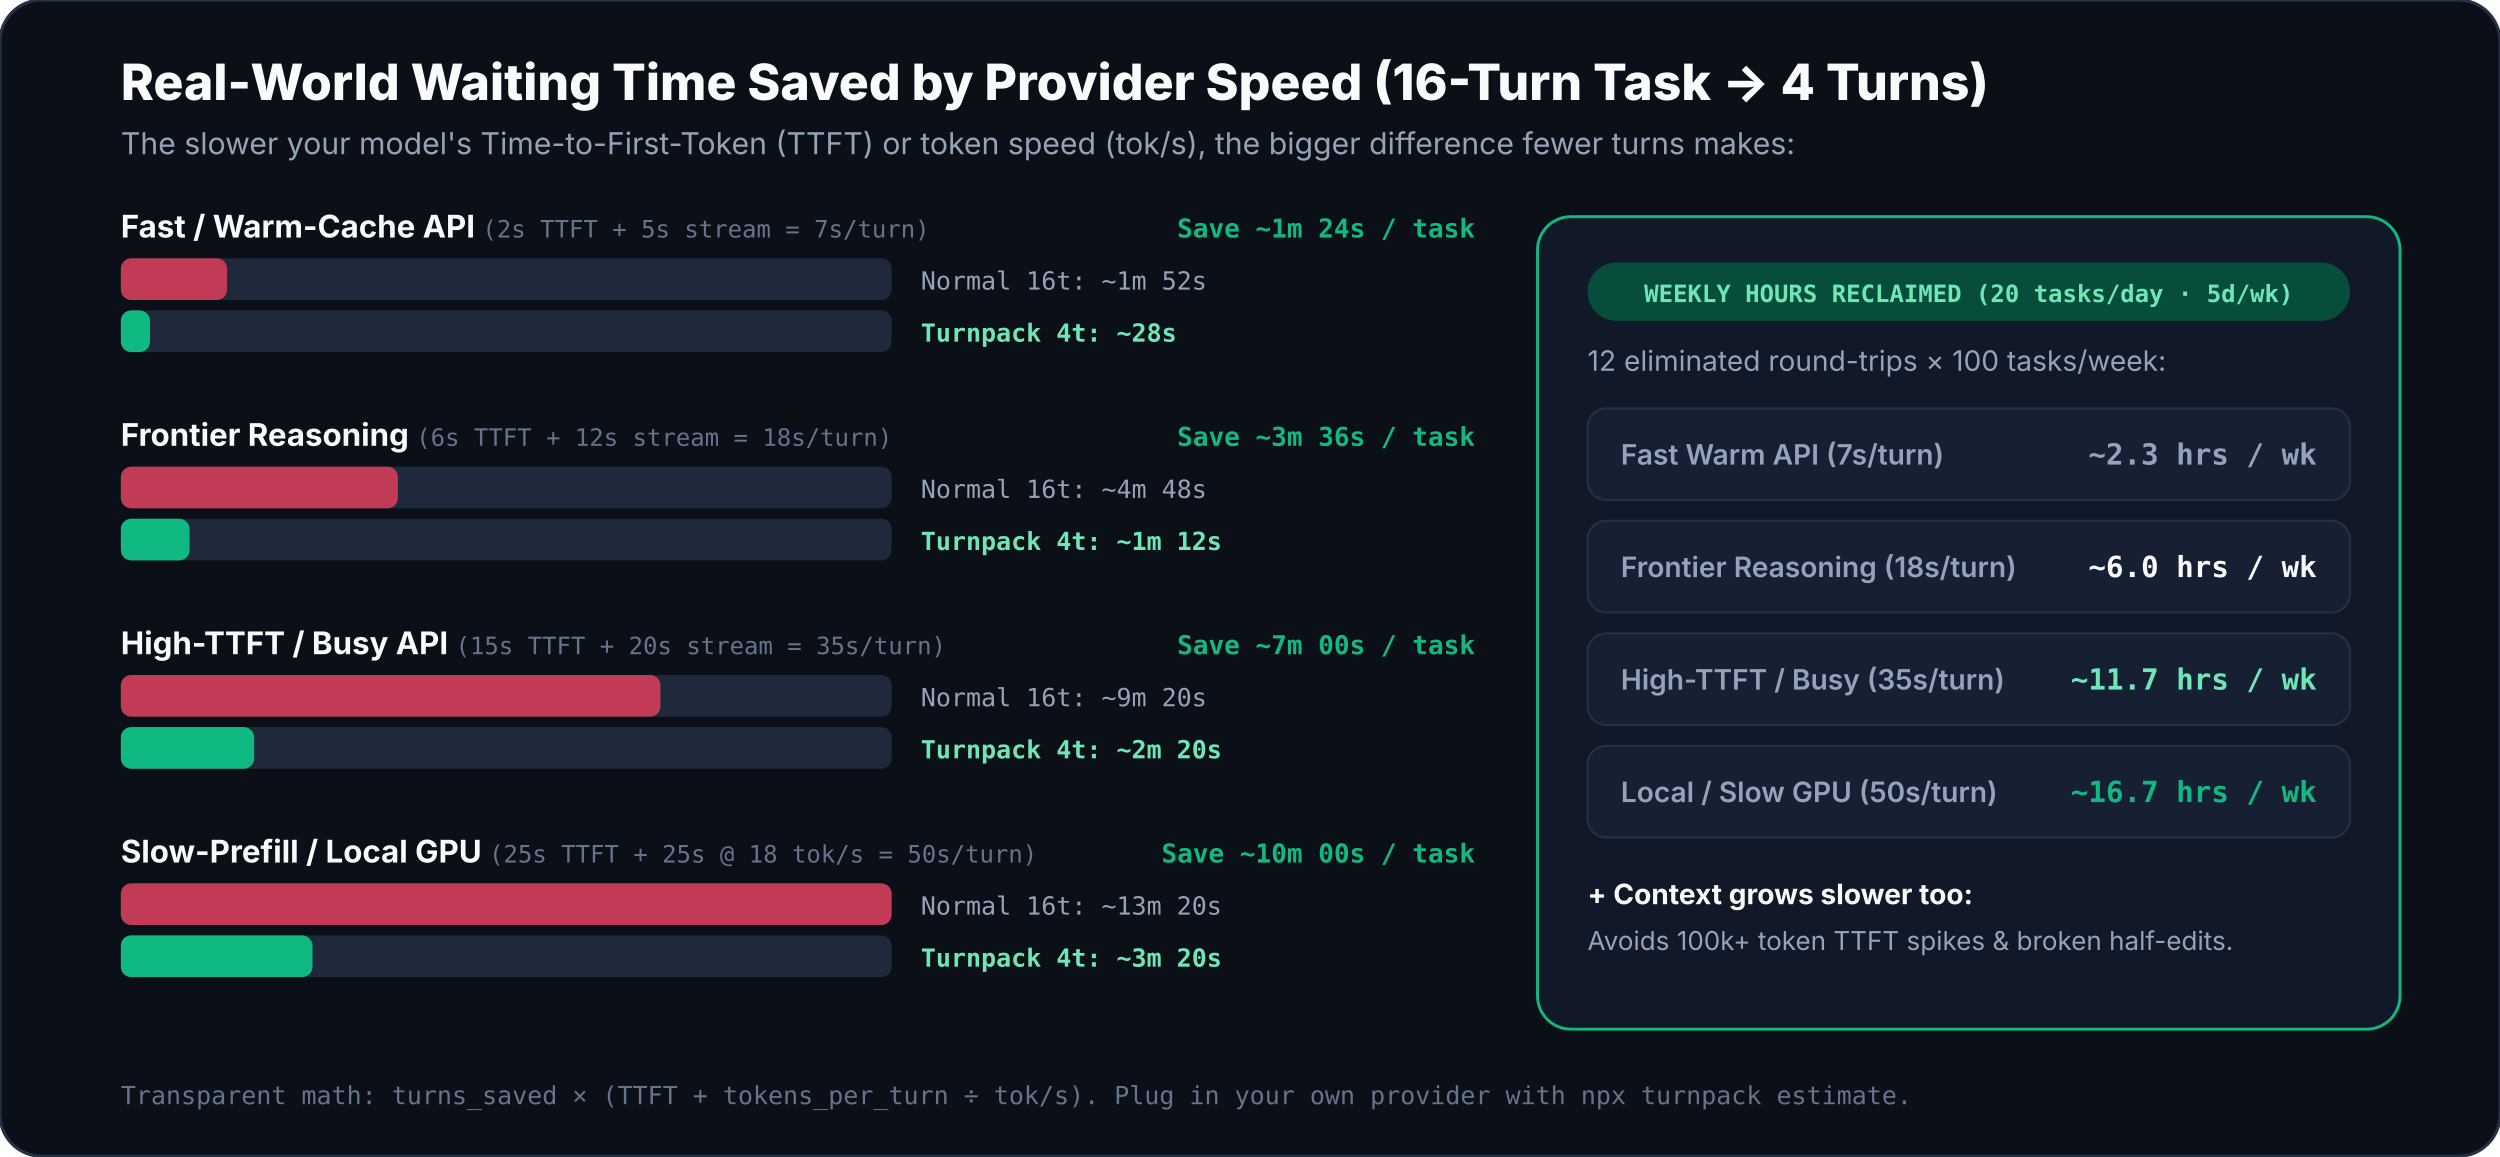
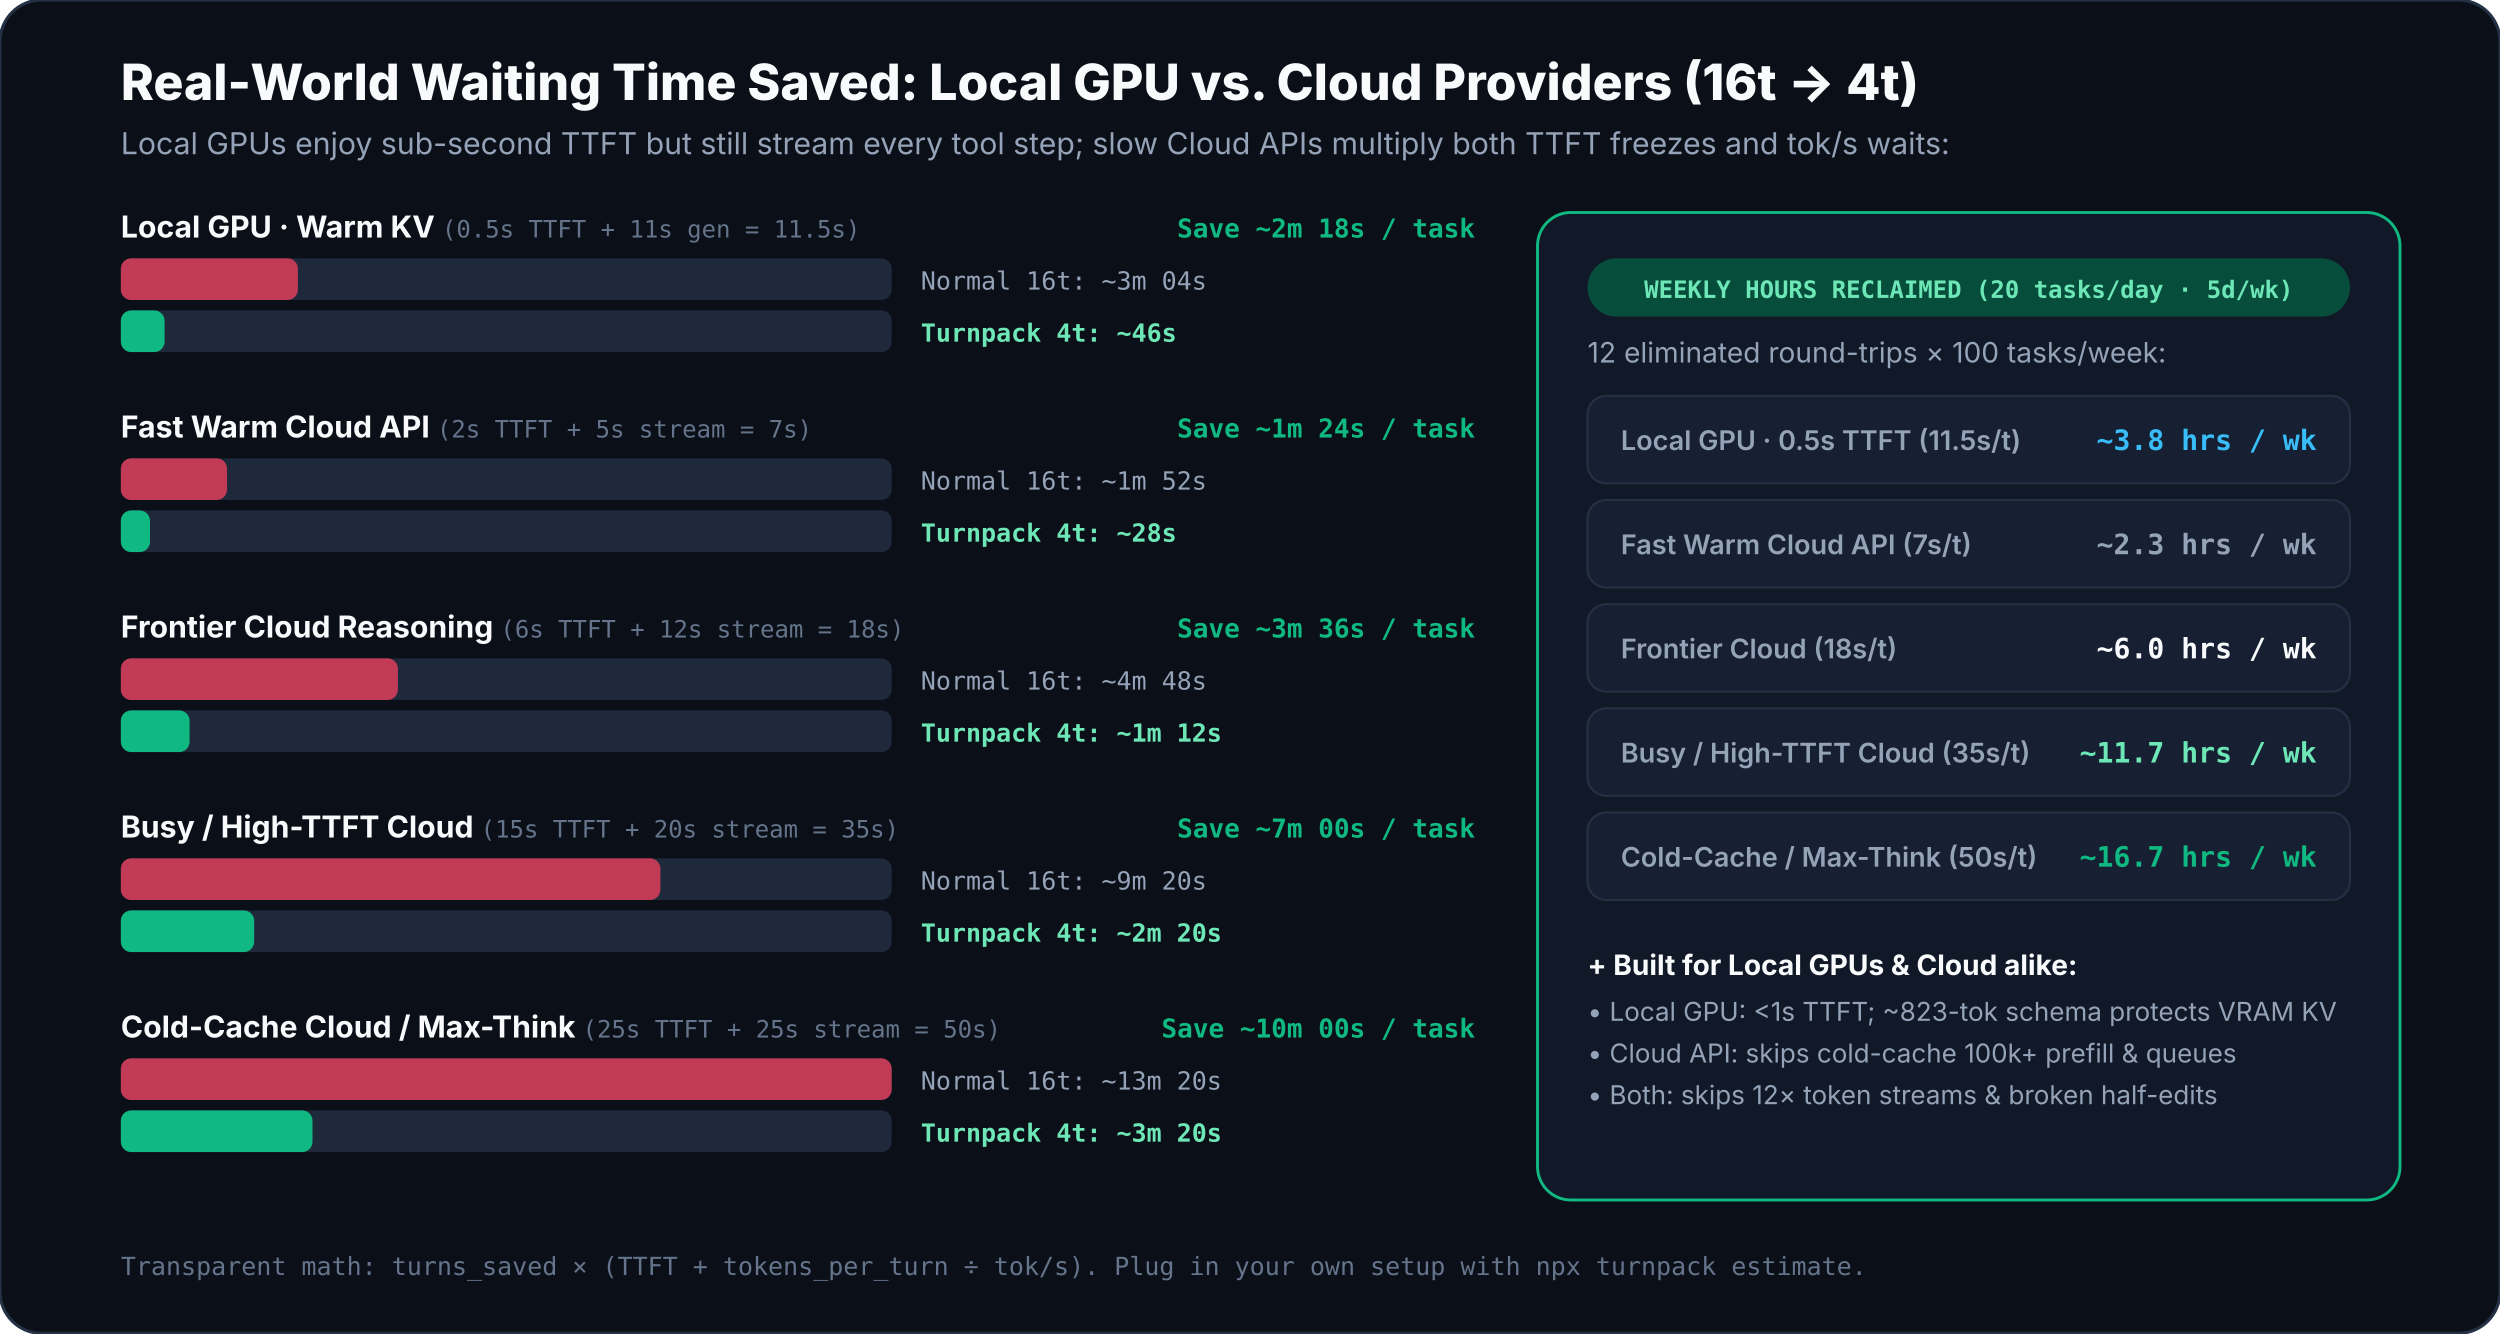
- <svg xmlns="http://www.w3.org/2000/svg" viewBox="0 0 1200 555" width="1200" height="555" role="img" aria-label="Time saved by provider TTFT and token speed">
-   <rect width="1200" height="555" rx="20" fill="#0B0F17" stroke="#243044" stroke-width="1.5" />
-   <text x="58" y="48" fill="#F8FAFC" font-family="Inter, -apple-system, BlinkMacSystemFont, 'Segoe UI', Roboto, sans-serif" font-size="24" font-weight="800">Real-World Waiting Time Saved by Provider Speed (16-Turn Task → 4 Turns)</text>
-   <text x="58" y="74" fill="#94A3B8" font-family="Inter, -apple-system, BlinkMacSystemFont, 'Segoe UI', Roboto, sans-serif" font-size="14.5">The slower your model's Time-to-First-Token (TTFT) or token speed (tok/s), the bigger difference fewer turns makes:</text>
-   <text x="58" y="114" fill="#F8FAFC" font-family="Inter, -apple-system, BlinkMacSystemFont, 'Segoe UI', Roboto, sans-serif" font-size="15" font-weight="700">Fast / Warm-Cache API <tspan fill="#64748B" font-family="ui-monospace, SFMono-Regular, Menlo, Consolas, monospace" font-size="11.5" font-weight="500">(2s TTFT + 5s stream = 7s/turn)</tspan>
+ <svg xmlns="http://www.w3.org/2000/svg" viewBox="0 0 1200 640" width="1200" height="640" role="img" aria-label="Time saved across Local GPU warm KV cache and Cloud TTFT speeds">
+   <rect width="1200" height="640" rx="20" fill="#0B0F17" stroke="#243044" stroke-width="1.5" />
+   <text x="58" y="48" fill="#F8FAFC" font-family="Inter, -apple-system, BlinkMacSystemFont, 'Segoe UI', Roboto, sans-serif" font-size="24" font-weight="800">Real-World Waiting Time Saved: Local GPU vs. Cloud Providers (16t → 4t)</text>
+   <text x="58" y="74" fill="#94A3B8" font-family="Inter, -apple-system, BlinkMacSystemFont, 'Segoe UI', Roboto, sans-serif" font-size="14.5">Local GPUs enjoy sub-second TTFT but still stream every tool step; slow Cloud APIs multiply both TTFT freezes and tok/s waits:</text>
+   <text x="58" y="114" fill="#F8FAFC" font-family="Inter, -apple-system, BlinkMacSystemFont, 'Segoe UI', Roboto, sans-serif" font-size="14.5" font-weight="700">Local GPU · Warm KV <tspan fill="#64748B" font-family="ui-monospace, SFMono-Regular, Menlo, Consolas, monospace" font-size="11.5" font-weight="500">(0.5s TTFT + 11s gen = 11.5s)</tspan>
  </text>
-   <text x="708" y="114" text-anchor="end" fill="#10B981" font-family="ui-monospace, SFMono-Regular, Menlo, Consolas, monospace" font-size="12.5" font-weight="700">Save ~1m 24s / task</text>
+   <text x="708" y="114" text-anchor="end" fill="#10B981" font-family="ui-monospace, SFMono-Regular, Menlo, Consolas, monospace" font-size="12.5" font-weight="700">Save ~2m 18s / task</text>
  <rect x="58" y="124" width="370" height="20" rx="5" fill="#1E293B" />
-   <rect x="58" y="124" width="51" height="20" rx="5" fill="#F43F5E" opacity="0.76" />
-   <text x="442" y="139" fill="#94A3B8" font-family="ui-monospace, SFMono-Regular, Menlo, Consolas, monospace" font-size="12">Normal 16t: ~1m 52s</text>
+   <rect x="58" y="124" width="85" height="20" rx="5" fill="#F43F5E" opacity="0.76" />
+   <text x="442" y="139" fill="#94A3B8" font-family="ui-monospace, SFMono-Regular, Menlo, Consolas, monospace" font-size="12">Normal 16t: ~3m 04s</text>
  <rect x="58" y="149" width="370" height="20" rx="5" fill="#1E293B" />
-   <rect x="58" y="149" width="14" height="20" rx="5" fill="#10B981" />
-   <text x="442" y="164" fill="#6EE7B7" font-family="ui-monospace, SFMono-Regular, Menlo, Consolas, monospace" font-size="12" font-weight="700">Turnpack 4t: ~28s</text>
-   <text x="58" y="214" fill="#F8FAFC" font-family="Inter, -apple-system, BlinkMacSystemFont, 'Segoe UI', Roboto, sans-serif" font-size="15" font-weight="700">Frontier Reasoning <tspan fill="#64748B" font-family="ui-monospace, SFMono-Regular, Menlo, Consolas, monospace" font-size="11.5" font-weight="500">(6s TTFT + 12s stream = 18s/turn)</tspan>
+   <rect x="58" y="149" width="21" height="20" rx="5" fill="#10B981" />
+   <text x="442" y="164" fill="#6EE7B7" font-family="ui-monospace, SFMono-Regular, Menlo, Consolas, monospace" font-size="12" font-weight="700">Turnpack 4t: ~46s</text>
+   <text x="58" y="210" fill="#F8FAFC" font-family="Inter, -apple-system, BlinkMacSystemFont, 'Segoe UI', Roboto, sans-serif" font-size="14.5" font-weight="700">Fast Warm Cloud API <tspan fill="#64748B" font-family="ui-monospace, SFMono-Regular, Menlo, Consolas, monospace" font-size="11.5" font-weight="500">(2s TTFT + 5s stream = 7s)</tspan>
  </text>
-   <text x="708" y="214" text-anchor="end" fill="#10B981" font-family="ui-monospace, SFMono-Regular, Menlo, Consolas, monospace" font-size="12.5" font-weight="700">Save ~3m 36s / task</text>
-   <rect x="58" y="224" width="370" height="20" rx="5" fill="#1E293B" />
-   <rect x="58" y="224" width="133" height="20" rx="5" fill="#F43F5E" opacity="0.76" />
-   <text x="442" y="239" fill="#94A3B8" font-family="ui-monospace, SFMono-Regular, Menlo, Consolas, monospace" font-size="12">Normal 16t: ~4m 48s</text>
-   <rect x="58" y="249" width="370" height="20" rx="5" fill="#1E293B" />
-   <rect x="58" y="249" width="33" height="20" rx="5" fill="#10B981" />
-   <text x="442" y="264" fill="#6EE7B7" font-family="ui-monospace, SFMono-Regular, Menlo, Consolas, monospace" font-size="12" font-weight="700">Turnpack 4t: ~1m 12s</text>
-   <text x="58" y="314" fill="#F8FAFC" font-family="Inter, -apple-system, BlinkMacSystemFont, 'Segoe UI', Roboto, sans-serif" font-size="15" font-weight="700">High-TTFT / Busy API <tspan fill="#64748B" font-family="ui-monospace, SFMono-Regular, Menlo, Consolas, monospace" font-size="11.5" font-weight="500">(15s TTFT + 20s stream = 35s/turn)</tspan>
+   <text x="708" y="210" text-anchor="end" fill="#10B981" font-family="ui-monospace, SFMono-Regular, Menlo, Consolas, monospace" font-size="12.5" font-weight="700">Save ~1m 24s / task</text>
+   <rect x="58" y="220" width="370" height="20" rx="5" fill="#1E293B" />
+   <rect x="58" y="220" width="51" height="20" rx="5" fill="#F43F5E" opacity="0.76" />
+   <text x="442" y="235" fill="#94A3B8" font-family="ui-monospace, SFMono-Regular, Menlo, Consolas, monospace" font-size="12">Normal 16t: ~1m 52s</text>
+   <rect x="58" y="245" width="370" height="20" rx="5" fill="#1E293B" />
+   <rect x="58" y="245" width="14" height="20" rx="5" fill="#10B981" />
+   <text x="442" y="260" fill="#6EE7B7" font-family="ui-monospace, SFMono-Regular, Menlo, Consolas, monospace" font-size="12" font-weight="700">Turnpack 4t: ~28s</text>
+   <text x="58" y="306" fill="#F8FAFC" font-family="Inter, -apple-system, BlinkMacSystemFont, 'Segoe UI', Roboto, sans-serif" font-size="14.5" font-weight="700">Frontier Cloud Reasoning <tspan fill="#64748B" font-family="ui-monospace, SFMono-Regular, Menlo, Consolas, monospace" font-size="11.5" font-weight="500">(6s TTFT + 12s stream = 18s)</tspan>
  </text>
-   <text x="708" y="314" text-anchor="end" fill="#10B981" font-family="ui-monospace, SFMono-Regular, Menlo, Consolas, monospace" font-size="12.5" font-weight="700">Save ~7m 00s / task</text>
-   <rect x="58" y="324" width="370" height="20" rx="5" fill="#1E293B" />
-   <rect x="58" y="324" width="259" height="20" rx="5" fill="#F43F5E" opacity="0.76" />
-   <text x="442" y="339" fill="#94A3B8" font-family="ui-monospace, SFMono-Regular, Menlo, Consolas, monospace" font-size="12">Normal 16t: ~9m 20s</text>
-   <rect x="58" y="349" width="370" height="20" rx="5" fill="#1E293B" />
-   <rect x="58" y="349" width="64" height="20" rx="5" fill="#10B981" />
-   <text x="442" y="364" fill="#6EE7B7" font-family="ui-monospace, SFMono-Regular, Menlo, Consolas, monospace" font-size="12" font-weight="700">Turnpack 4t: ~2m 20s</text>
-   <text x="58" y="414" fill="#F8FAFC" font-family="Inter, -apple-system, BlinkMacSystemFont, 'Segoe UI', Roboto, sans-serif" font-size="15" font-weight="700">Slow-Prefill / Local GPU <tspan fill="#64748B" font-family="ui-monospace, SFMono-Regular, Menlo, Consolas, monospace" font-size="11.5" font-weight="500">(25s TTFT + 25s @ 18 tok/s = 50s/turn)</tspan>
+   <text x="708" y="306" text-anchor="end" fill="#10B981" font-family="ui-monospace, SFMono-Regular, Menlo, Consolas, monospace" font-size="12.5" font-weight="700">Save ~3m 36s / task</text>
+   <rect x="58" y="316" width="370" height="20" rx="5" fill="#1E293B" />
+   <rect x="58" y="316" width="133" height="20" rx="5" fill="#F43F5E" opacity="0.76" />
+   <text x="442" y="331" fill="#94A3B8" font-family="ui-monospace, SFMono-Regular, Menlo, Consolas, monospace" font-size="12">Normal 16t: ~4m 48s</text>
+   <rect x="58" y="341" width="370" height="20" rx="5" fill="#1E293B" />
+   <rect x="58" y="341" width="33" height="20" rx="5" fill="#10B981" />
+   <text x="442" y="356" fill="#6EE7B7" font-family="ui-monospace, SFMono-Regular, Menlo, Consolas, monospace" font-size="12" font-weight="700">Turnpack 4t: ~1m 12s</text>
+   <text x="58" y="402" fill="#F8FAFC" font-family="Inter, -apple-system, BlinkMacSystemFont, 'Segoe UI', Roboto, sans-serif" font-size="14.5" font-weight="700">Busy / High-TTFT Cloud <tspan fill="#64748B" font-family="ui-monospace, SFMono-Regular, Menlo, Consolas, monospace" font-size="11.5" font-weight="500">(15s TTFT + 20s stream = 35s)</tspan>
  </text>
-   <text x="708" y="414" text-anchor="end" fill="#10B981" font-family="ui-monospace, SFMono-Regular, Menlo, Consolas, monospace" font-size="12.5" font-weight="700">Save ~10m 00s / task</text>
-   <rect x="58" y="424" width="370" height="20" rx="5" fill="#1E293B" />
-   <rect x="58" y="424" width="370" height="20" rx="5" fill="#F43F5E" opacity="0.76" />
-   <text x="442" y="439" fill="#94A3B8" font-family="ui-monospace, SFMono-Regular, Menlo, Consolas, monospace" font-size="12">Normal 16t: ~13m 20s</text>
-   <rect x="58" y="449" width="370" height="20" rx="5" fill="#1E293B" />
-   <rect x="58" y="449" width="92" height="20" rx="5" fill="#10B981" />
-   <text x="442" y="464" fill="#6EE7B7" font-family="ui-monospace, SFMono-Regular, Menlo, Consolas, monospace" font-size="12" font-weight="700">Turnpack 4t: ~3m 20s</text>
-   <rect x="738" y="104" width="414" height="390" rx="16" fill="#111827" stroke="#10B981" stroke-width="1.4" />
-   <rect x="762" y="126" width="366" height="28" rx="14" fill="#064E3B" />
-   <text x="945" y="145" text-anchor="middle" fill="#6EE7B7" font-family="ui-monospace, SFMono-Regular, Menlo, Consolas, monospace" font-size="11.5" font-weight="700">WEEKLY HOURS RECLAIMED (20 tasks/day · 5d/wk)</text>
-   <text x="762" y="178" fill="#94A3B8" font-family="Inter, -apple-system, BlinkMacSystemFont, 'Segoe UI', Roboto, sans-serif" font-size="13.5">12 eliminated round-trips × 100 tasks/week:</text>
-   <rect x="762" y="196" width="366" height="44" rx="9" fill="#162032" stroke="#243044" stroke-width="1" />
-   <text x="778" y="223" fill="#94A3B8" font-family="Inter, -apple-system, BlinkMacSystemFont, 'Segoe UI', Roboto, sans-serif" font-size="13.5" font-weight="600">Fast Warm API (7s/turn)</text>
-   <text x="1112" y="223" text-anchor="end" fill="#94A3B8" font-family="ui-monospace, SFMono-Regular, Menlo, Consolas, monospace" font-size="14" font-weight="700">~2.3 hrs / wk</text>
-   <rect x="762" y="250" width="366" height="44" rx="9" fill="#162032" stroke="#243044" stroke-width="1" />
-   <text x="778" y="277" fill="#94A3B8" font-family="Inter, -apple-system, BlinkMacSystemFont, 'Segoe UI', Roboto, sans-serif" font-size="13.5" font-weight="600">Frontier Reasoning (18s/turn)</text>
-   <text x="1112" y="277" text-anchor="end" fill="#F8FAFC" font-family="ui-monospace, SFMono-Regular, Menlo, Consolas, monospace" font-size="14" font-weight="700">~6.0 hrs / wk</text>
-   <rect x="762" y="304" width="366" height="44" rx="9" fill="#162032" stroke="#243044" stroke-width="1" />
-   <text x="778" y="331" fill="#94A3B8" font-family="Inter, -apple-system, BlinkMacSystemFont, 'Segoe UI', Roboto, sans-serif" font-size="13.5" font-weight="600">High-TTFT / Busy (35s/turn)</text>
-   <text x="1112" y="331" text-anchor="end" fill="#6EE7B7" font-family="ui-monospace, SFMono-Regular, Menlo, Consolas, monospace" font-size="14" font-weight="700">~11.7 hrs / wk</text>
-   <rect x="762" y="358" width="366" height="44" rx="9" fill="#162032" stroke="#243044" stroke-width="1" />
-   <text x="778" y="385" fill="#94A3B8" font-family="Inter, -apple-system, BlinkMacSystemFont, 'Segoe UI', Roboto, sans-serif" font-size="13.5" font-weight="600">Local / Slow GPU (50s/turn)</text>
-   <text x="1112" y="385" text-anchor="end" fill="#10B981" font-family="ui-monospace, SFMono-Regular, Menlo, Consolas, monospace" font-size="14" font-weight="700">~16.7 hrs / wk</text>
-   <text x="762" y="434" fill="#F8FAFC" font-family="Inter, -apple-system, BlinkMacSystemFont, 'Segoe UI', Roboto, sans-serif" font-size="13.5" font-weight="700">+ Context grows slower too:</text>
-   <text x="762" y="456" fill="#94A3B8" font-family="Inter, -apple-system, BlinkMacSystemFont, 'Segoe UI', Roboto, sans-serif" font-size="12.5">Avoids 100k+ token TTFT spikes &amp; broken half-edits.</text>
-   <text x="58" y="530" fill="#64748B" font-family="ui-monospace, SFMono-Regular, Menlo, Consolas, monospace" font-size="12">Transparent math: turns_saved × (TTFT + tokens_per_turn ÷ tok/s). Plug in your own provider with npx turnpack estimate.</text>
+   <text x="708" y="402" text-anchor="end" fill="#10B981" font-family="ui-monospace, SFMono-Regular, Menlo, Consolas, monospace" font-size="12.5" font-weight="700">Save ~7m 00s / task</text>
+   <rect x="58" y="412" width="370" height="20" rx="5" fill="#1E293B" />
+   <rect x="58" y="412" width="259" height="20" rx="5" fill="#F43F5E" opacity="0.76" />
+   <text x="442" y="427" fill="#94A3B8" font-family="ui-monospace, SFMono-Regular, Menlo, Consolas, monospace" font-size="12">Normal 16t: ~9m 20s</text>
+   <rect x="58" y="437" width="370" height="20" rx="5" fill="#1E293B" />
+   <rect x="58" y="437" width="64" height="20" rx="5" fill="#10B981" />
+   <text x="442" y="452" fill="#6EE7B7" font-family="ui-monospace, SFMono-Regular, Menlo, Consolas, monospace" font-size="12" font-weight="700">Turnpack 4t: ~2m 20s</text>
+   <text x="58" y="498" fill="#F8FAFC" font-family="Inter, -apple-system, BlinkMacSystemFont, 'Segoe UI', Roboto, sans-serif" font-size="14.5" font-weight="700">Cold-Cache Cloud / Max-Think <tspan fill="#64748B" font-family="ui-monospace, SFMono-Regular, Menlo, Consolas, monospace" font-size="11.5" font-weight="500">(25s TTFT + 25s stream = 50s)</tspan>
+   </text>
+   <text x="708" y="498" text-anchor="end" fill="#10B981" font-family="ui-monospace, SFMono-Regular, Menlo, Consolas, monospace" font-size="12.5" font-weight="700">Save ~10m 00s / task</text>
+   <rect x="58" y="508" width="370" height="20" rx="5" fill="#1E293B" />
+   <rect x="58" y="508" width="370" height="20" rx="5" fill="#F43F5E" opacity="0.76" />
+   <text x="442" y="523" fill="#94A3B8" font-family="ui-monospace, SFMono-Regular, Menlo, Consolas, monospace" font-size="12">Normal 16t: ~13m 20s</text>
+   <rect x="58" y="533" width="370" height="20" rx="5" fill="#1E293B" />
+   <rect x="58" y="533" width="92" height="20" rx="5" fill="#10B981" />
+   <text x="442" y="548" fill="#6EE7B7" font-family="ui-monospace, SFMono-Regular, Menlo, Consolas, monospace" font-size="12" font-weight="700">Turnpack 4t: ~3m 20s</text>
+   <rect x="738" y="102" width="414" height="474" rx="16" fill="#111827" stroke="#10B981" stroke-width="1.4" />
+   <rect x="762" y="124" width="366" height="28" rx="14" fill="#064E3B" />
+   <text x="945" y="143" text-anchor="middle" fill="#6EE7B7" font-family="ui-monospace, SFMono-Regular, Menlo, Consolas, monospace" font-size="11.5" font-weight="700">WEEKLY HOURS RECLAIMED (20 tasks/day · 5d/wk)</text>
+   <text x="762" y="174" fill="#94A3B8" font-family="Inter, -apple-system, BlinkMacSystemFont, 'Segoe UI', Roboto, sans-serif" font-size="13.5">12 eliminated round-trips × 100 tasks/week:</text>
+   <rect x="762" y="190" width="366" height="42" rx="9" fill="#162032" stroke="#243044" stroke-width="1" />
+   <text x="778" y="216" fill="#94A3B8" font-family="Inter, -apple-system, BlinkMacSystemFont, 'Segoe UI', Roboto, sans-serif" font-size="13" font-weight="600">Local GPU · 0.5s TTFT (11.5s/t)</text>
+   <text x="1112" y="216" text-anchor="end" fill="#38BDF8" font-family="ui-monospace, SFMono-Regular, Menlo, Consolas, monospace" font-size="13.5" font-weight="700">~3.8 hrs / wk</text>
+   <rect x="762" y="240" width="366" height="42" rx="9" fill="#162032" stroke="#243044" stroke-width="1" />
+   <text x="778" y="266" fill="#94A3B8" font-family="Inter, -apple-system, BlinkMacSystemFont, 'Segoe UI', Roboto, sans-serif" font-size="13" font-weight="600">Fast Warm Cloud API (7s/t)</text>
+   <text x="1112" y="266" text-anchor="end" fill="#94A3B8" font-family="ui-monospace, SFMono-Regular, Menlo, Consolas, monospace" font-size="13.5" font-weight="700">~2.3 hrs / wk</text>
+   <rect x="762" y="290" width="366" height="42" rx="9" fill="#162032" stroke="#243044" stroke-width="1" />
+   <text x="778" y="316" fill="#94A3B8" font-family="Inter, -apple-system, BlinkMacSystemFont, 'Segoe UI', Roboto, sans-serif" font-size="13" font-weight="600">Frontier Cloud (18s/t)</text>
+   <text x="1112" y="316" text-anchor="end" fill="#F8FAFC" font-family="ui-monospace, SFMono-Regular, Menlo, Consolas, monospace" font-size="13.5" font-weight="700">~6.0 hrs / wk</text>
+   <rect x="762" y="340" width="366" height="42" rx="9" fill="#162032" stroke="#243044" stroke-width="1" />
+   <text x="778" y="366" fill="#94A3B8" font-family="Inter, -apple-system, BlinkMacSystemFont, 'Segoe UI', Roboto, sans-serif" font-size="13" font-weight="600">Busy / High-TTFT Cloud (35s/t)</text>
+   <text x="1112" y="366" text-anchor="end" fill="#6EE7B7" font-family="ui-monospace, SFMono-Regular, Menlo, Consolas, monospace" font-size="13.5" font-weight="700">~11.7 hrs / wk</text>
+   <rect x="762" y="390" width="366" height="42" rx="9" fill="#162032" stroke="#243044" stroke-width="1" />
+   <text x="778" y="416" fill="#94A3B8" font-family="Inter, -apple-system, BlinkMacSystemFont, 'Segoe UI', Roboto, sans-serif" font-size="13" font-weight="600">Cold-Cache / Max-Think (50s/t)</text>
+   <text x="1112" y="416" text-anchor="end" fill="#10B981" font-family="ui-monospace, SFMono-Regular, Menlo, Consolas, monospace" font-size="13.5" font-weight="700">~16.7 hrs / wk</text>
+   <text x="762" y="468" fill="#F8FAFC" font-family="Inter, -apple-system, BlinkMacSystemFont, 'Segoe UI', Roboto, sans-serif" font-size="13.5" font-weight="700">+ Built for Local GPUs &amp; Cloud alike:</text>
+   <text x="762" y="490" fill="#94A3B8" font-family="Inter, -apple-system, BlinkMacSystemFont, 'Segoe UI', Roboto, sans-serif" font-size="12.5">• Local GPU: &lt;1s TTFT; ~823-tok schema protects VRAM KV</text>
+   <text x="762" y="510" fill="#94A3B8" font-family="Inter, -apple-system, BlinkMacSystemFont, 'Segoe UI', Roboto, sans-serif" font-size="12.5">• Cloud API: skips cold-cache 100k+ prefill &amp; queues</text>
+   <text x="762" y="530" fill="#94A3B8" font-family="Inter, -apple-system, BlinkMacSystemFont, 'Segoe UI', Roboto, sans-serif" font-size="12.5">• Both: skips 12× token streams &amp; broken half-edits</text>
+   <text x="58" y="612" fill="#64748B" font-family="ui-monospace, SFMono-Regular, Menlo, Consolas, monospace" font-size="12">Transparent math: turns_saved × (TTFT + tokens_per_turn ÷ tok/s). Plug in your own setup with npx turnpack estimate.</text>
</svg>
